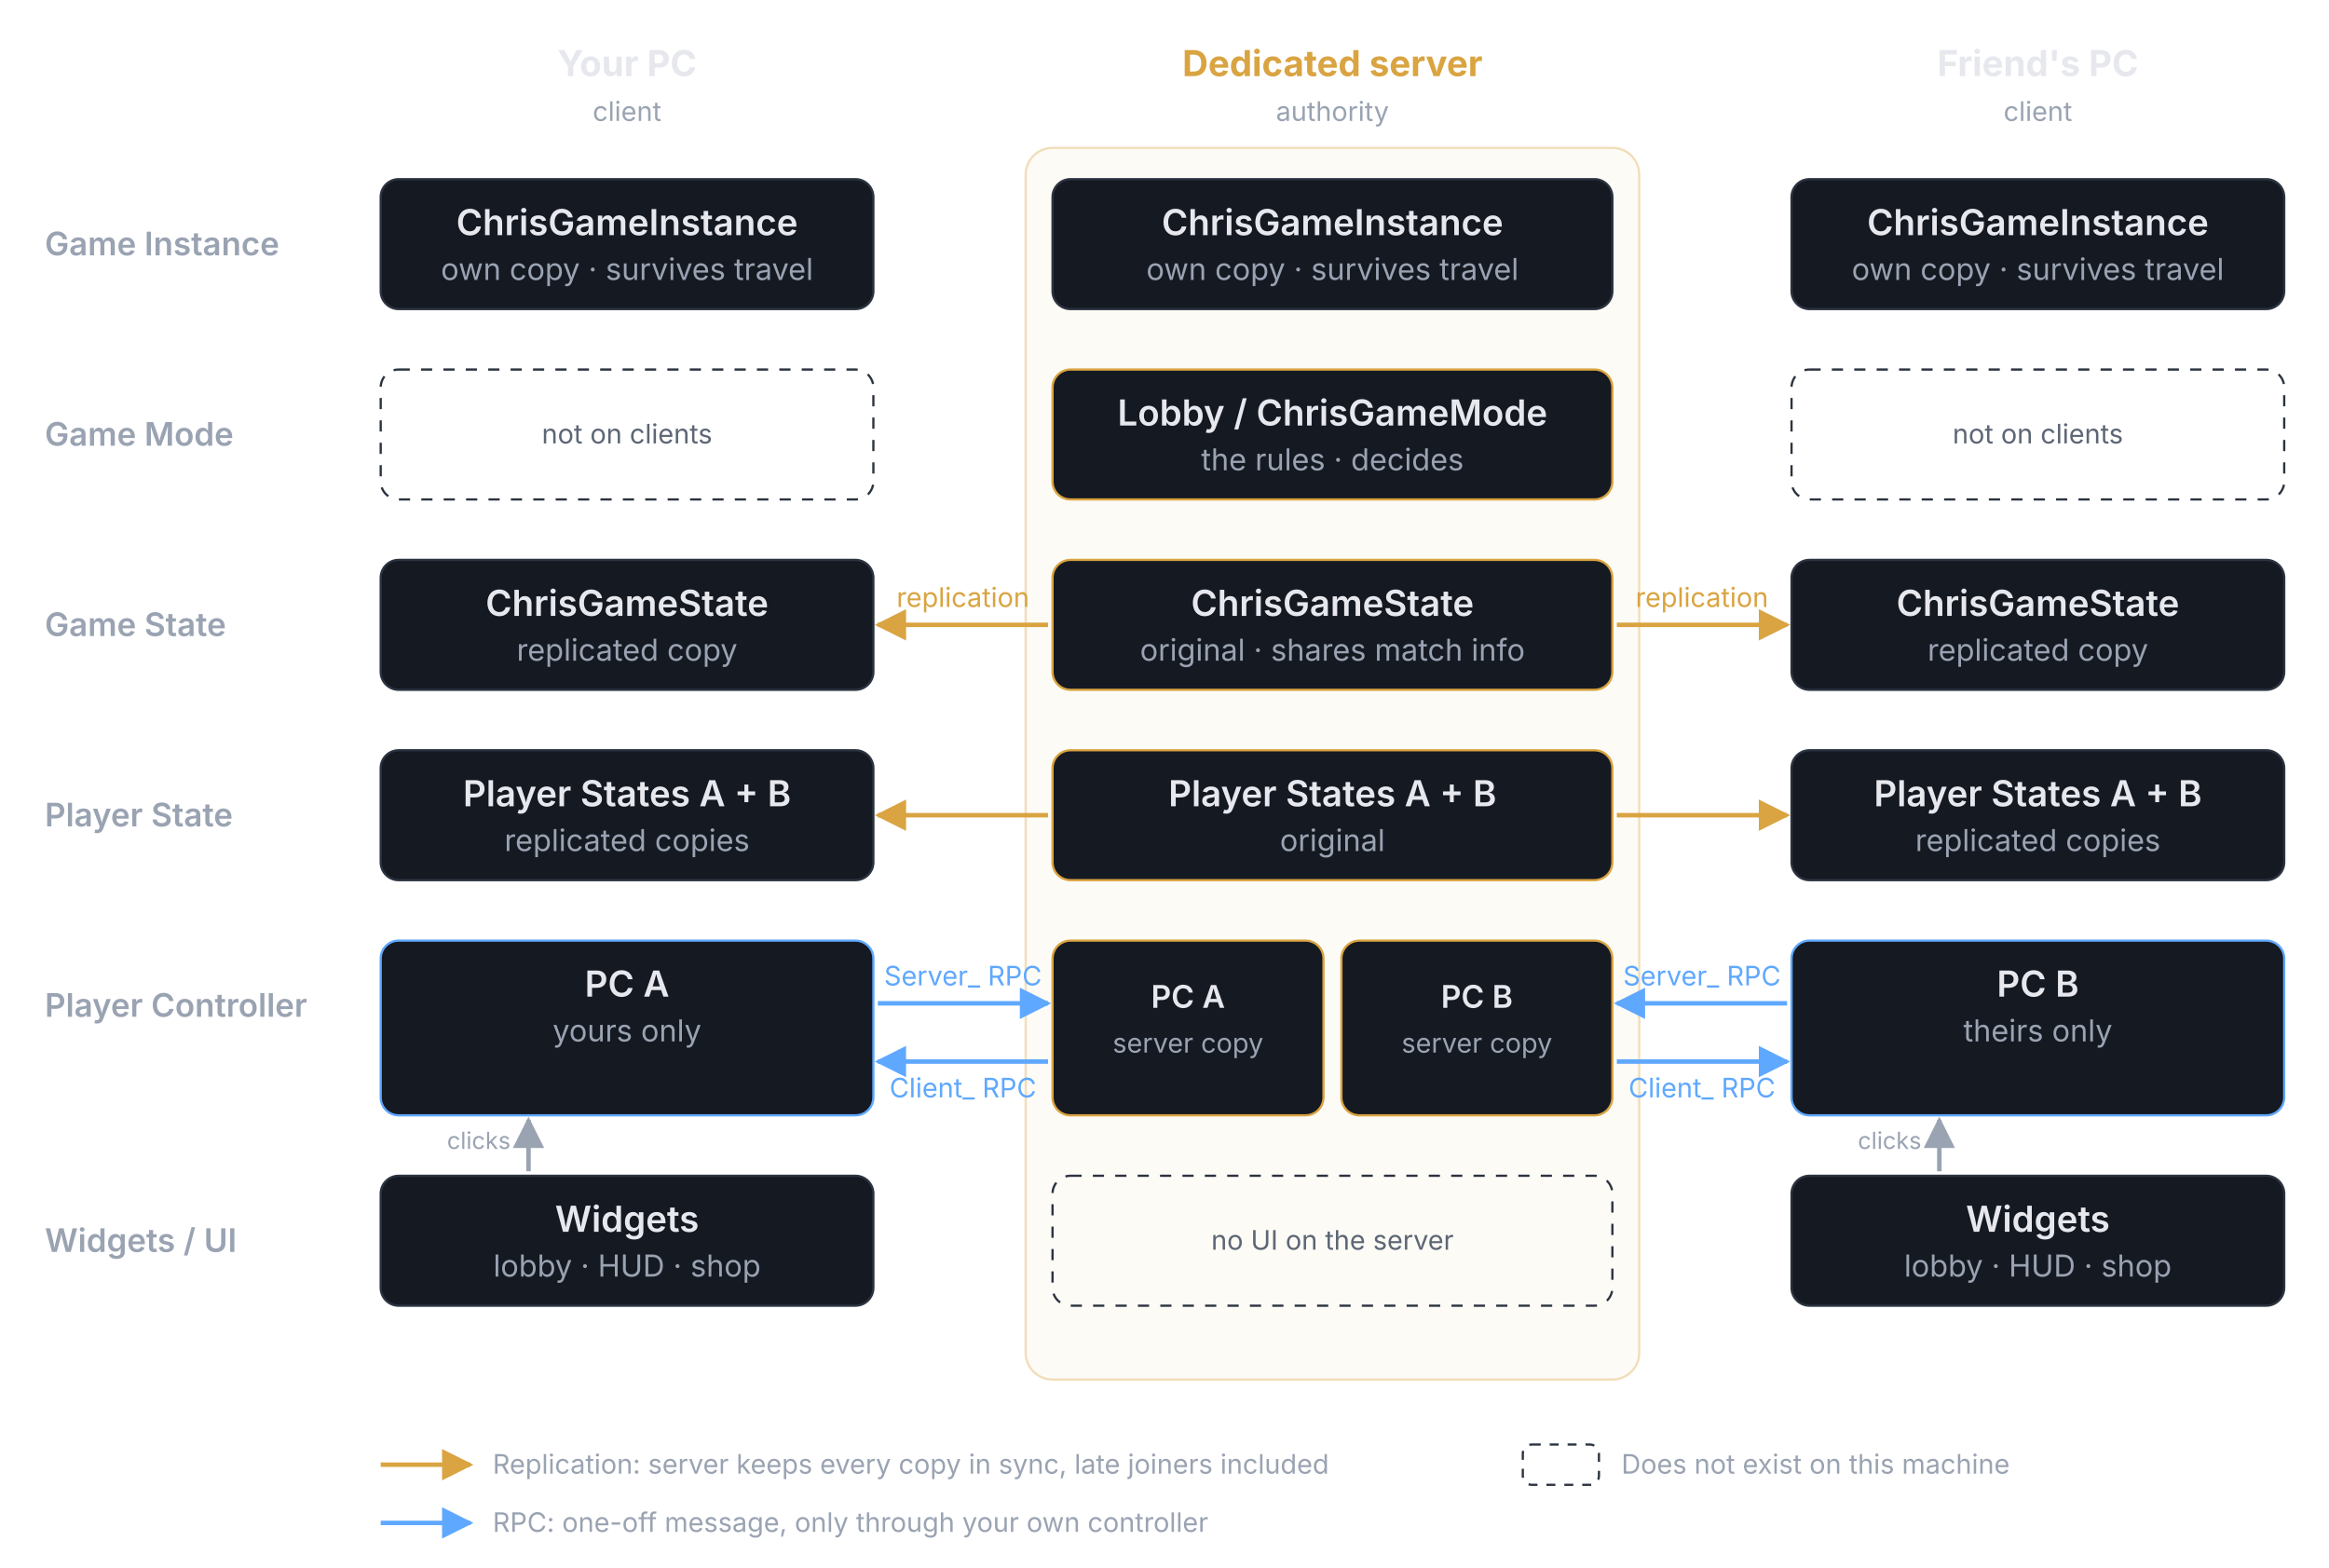
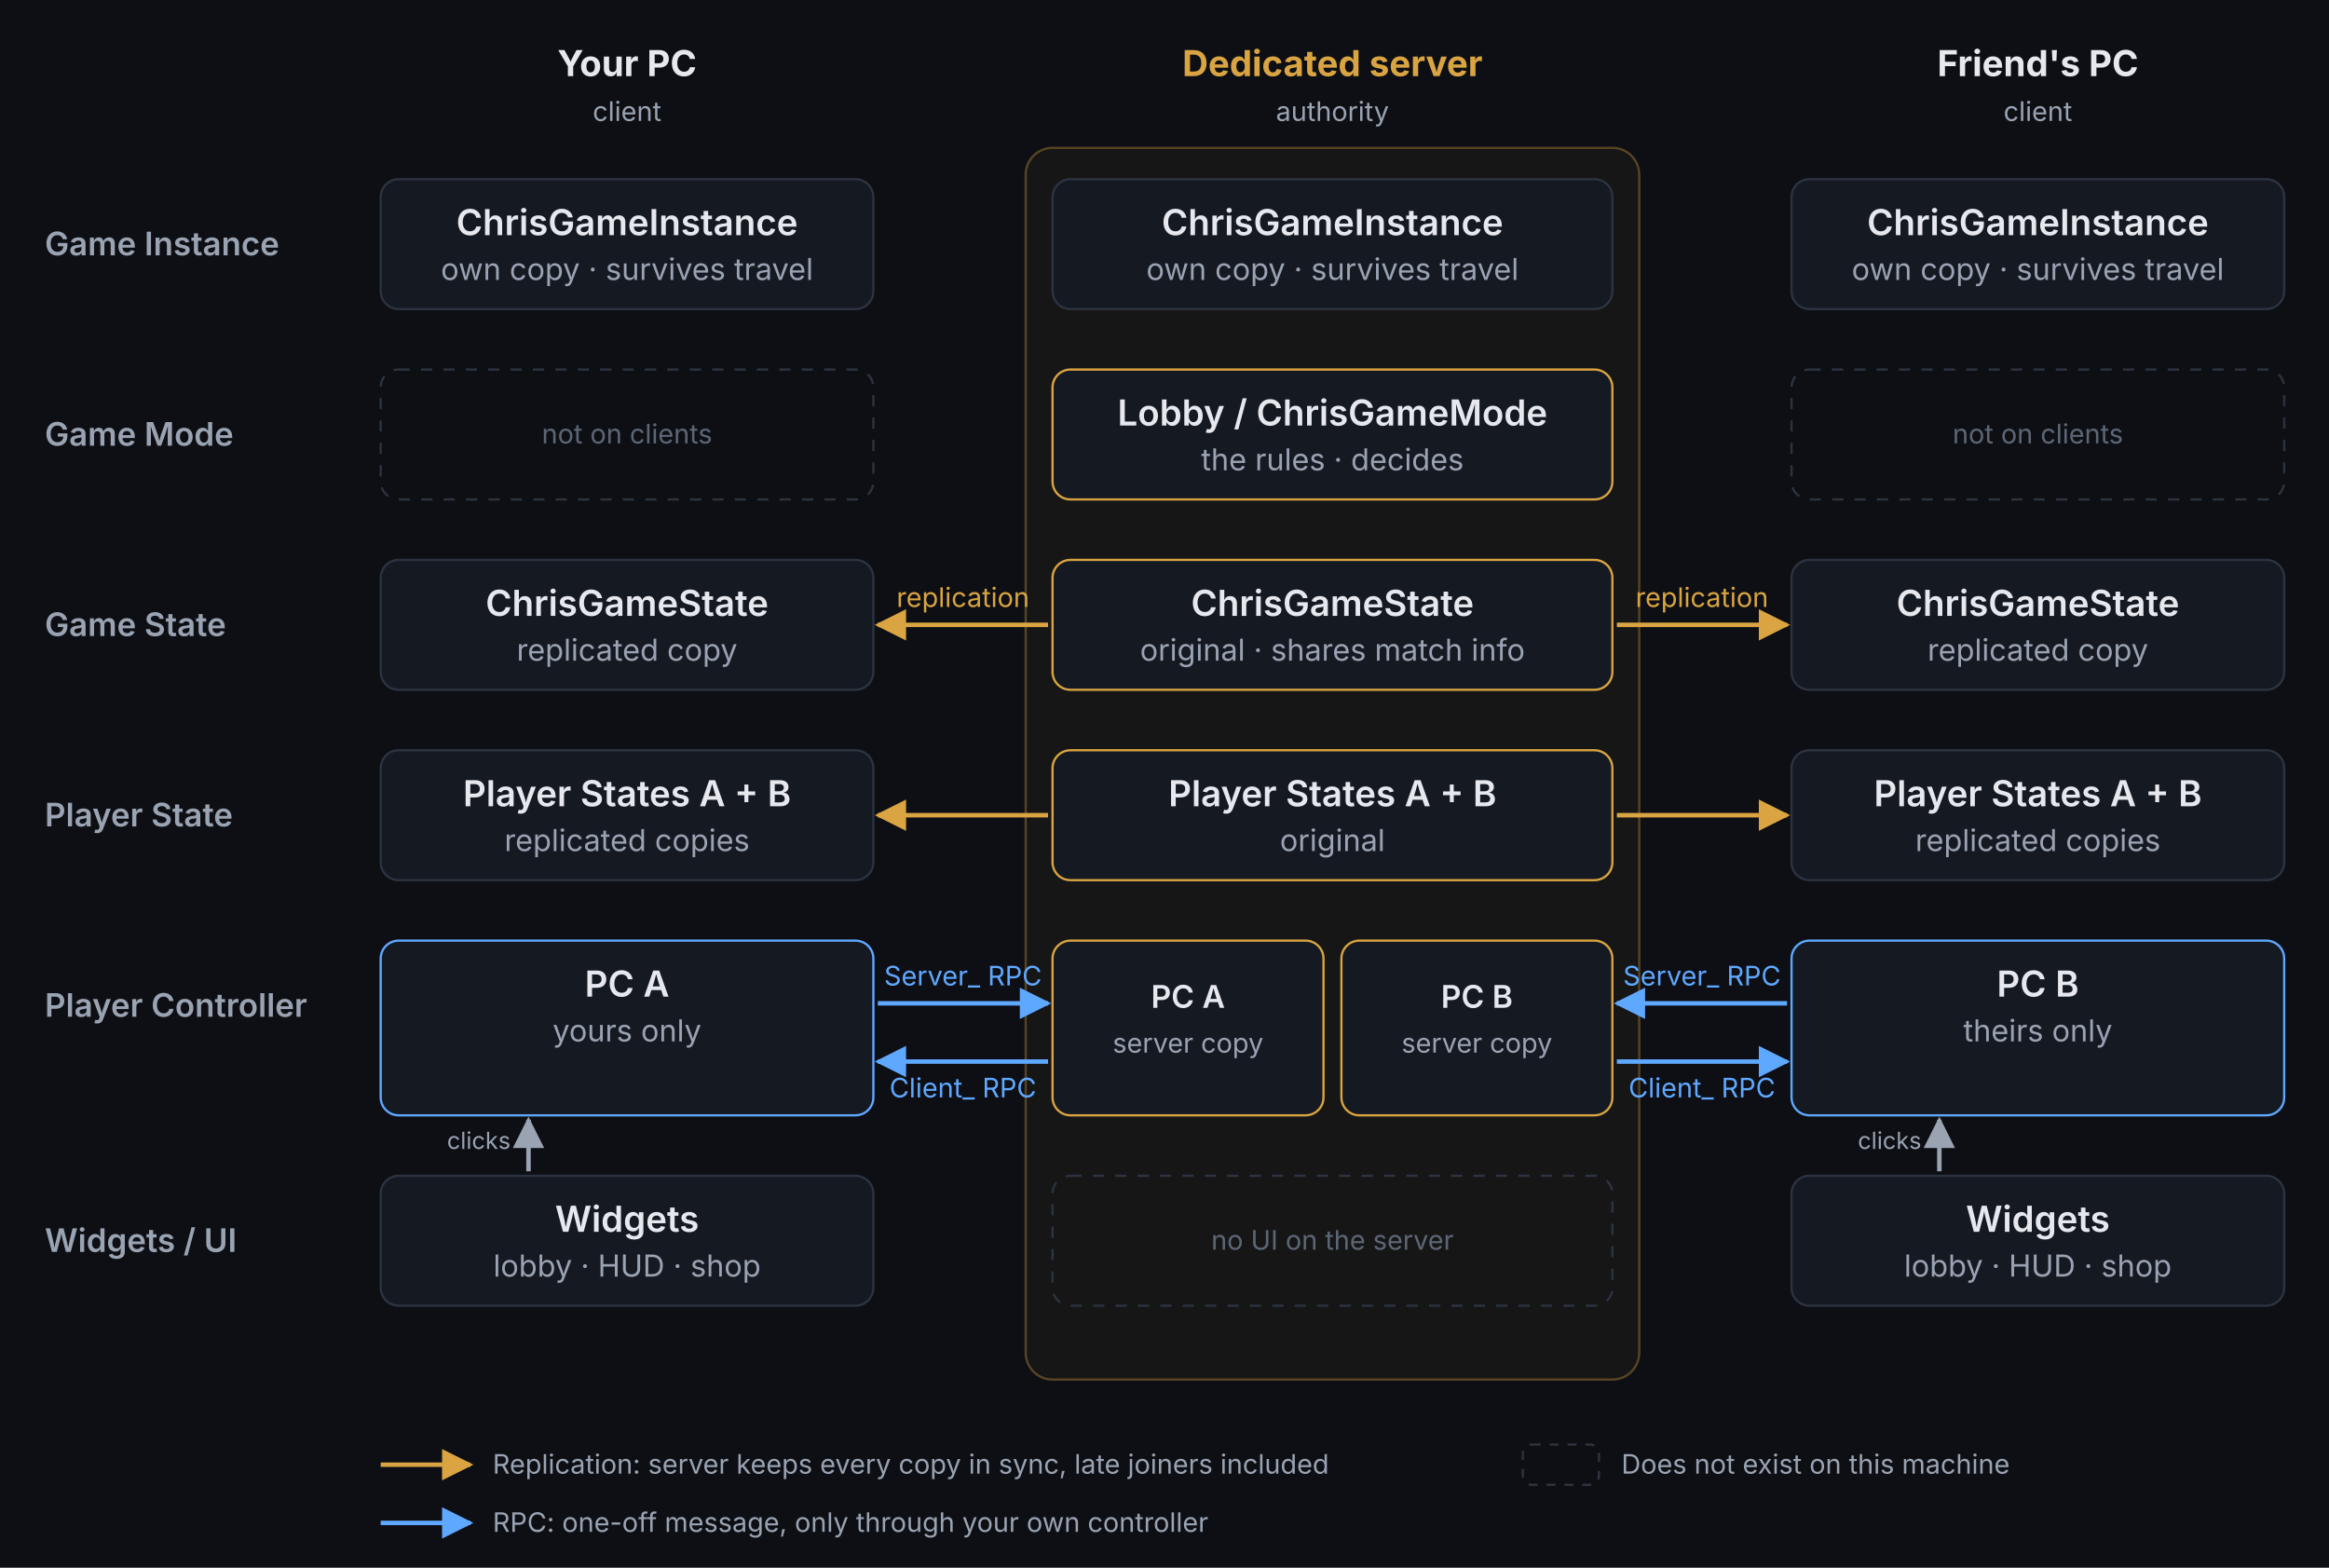
<svg xmlns="http://www.w3.org/2000/svg" viewBox="0 0 1040 700" font-family="Inter, system-ui, Segoe UI, sans-serif" role="img" aria-label="Which gameplay framework classes exist on the server and on each client, and how they communicate">
  <defs>
    <marker id="hd9a441" viewBox="0 0 10 10" refX="9" refY="5" markerWidth="7" markerHeight="7" orient="auto-start-reverse">
      <path d="M0 0 L10 5 L0 10 z" fill="#d9a441" />
    </marker>
    <marker id="h5fa8ff" viewBox="0 0 10 10" refX="9" refY="5" markerWidth="7" markerHeight="7" orient="auto-start-reverse">
      <path d="M0 0 L10 5 L0 10 z" fill="#5fa8ff" />
    </marker>
    <marker id="h9aa3b2" viewBox="0 0 10 10" refX="9" refY="5" markerWidth="7" markerHeight="7" orient="auto-start-reverse">
      <path d="M0 0 L10 5 L0 10 z" fill="#9aa3b2" />
    </marker>
  </defs>
+   <rect width="100%" height="100%" fill="#0d0f14" />
  <text x="280.0" y="34" font-size="16" fill="#e6e8ee" font-weight="700" text-anchor="middle">Your PC</text>
  <text x="280.0" y="54" font-size="12" fill="#9aa3b2" font-weight="400" text-anchor="middle">client</text>
  <text x="595.0" y="34" font-size="16" fill="#d9a441" font-weight="700" text-anchor="middle">Dedicated server</text>
  <text x="595.0" y="54" font-size="12" fill="#9aa3b2" font-weight="400" text-anchor="middle">authority</text>
  <text x="910.0" y="34" font-size="16" fill="#e6e8ee" font-weight="700" text-anchor="middle">Friend's PC</text>
  <text x="910.0" y="54" font-size="12" fill="#9aa3b2" font-weight="400" text-anchor="middle">client</text>
  <rect x="458" y="66" width="274" height="550" rx="12" fill="rgba(217,164,65,0.05)" stroke="rgba(217,164,65,0.35)" />
  <text x="20" y="114.0" font-size="14.5" fill="#9aa3b2" font-weight="600" text-anchor="start">Game Instance</text>
  <text x="20" y="199.0" font-size="14.5" fill="#9aa3b2" font-weight="600" text-anchor="start">Game Mode</text>
  <text x="20" y="284.0" font-size="14.5" fill="#9aa3b2" font-weight="600" text-anchor="start">Game State</text>
  <text x="20" y="369.0" font-size="14.5" fill="#9aa3b2" font-weight="600" text-anchor="start">Player State</text>
  <text x="20" y="454.0" font-size="14.5" fill="#9aa3b2" font-weight="600" text-anchor="start">Player Controller</text>
  <text x="20" y="559.0" font-size="14.5" fill="#9aa3b2" font-weight="600" text-anchor="start">Widgets / UI</text>
  <rect x="170" y="80" width="220" height="58" rx="8" fill="#151922" stroke="#2c3340" />
  <text x="280.0" y="105" font-size="16" fill="#e6e8ee" font-weight="600" text-anchor="middle">ChrisGameInstance</text>
  <text x="280.0" y="125" font-size="13.5" fill="#9aa3b2" font-weight="400" text-anchor="middle">own copy · survives travel</text>
  <rect x="470" y="80" width="250" height="58" rx="8" fill="#151922" stroke="#2c3340" />
  <text x="595.0" y="105" font-size="16" fill="#e6e8ee" font-weight="600" text-anchor="middle">ChrisGameInstance</text>
  <text x="595.0" y="125" font-size="13.5" fill="#9aa3b2" font-weight="400" text-anchor="middle">own copy · survives travel</text>
  <rect x="800" y="80" width="220" height="58" rx="8" fill="#151922" stroke="#2c3340" />
  <text x="910.0" y="105" font-size="16" fill="#e6e8ee" font-weight="600" text-anchor="middle">ChrisGameInstance</text>
  <text x="910.0" y="125" font-size="13.5" fill="#9aa3b2" font-weight="400" text-anchor="middle">own copy · survives travel</text>
  <rect x="170" y="165" width="220" height="58" rx="8" fill="none" stroke="#2c3340" stroke-dasharray="5 5" />
  <text x="280.0" y="198.0" font-size="12" fill="#5d6675" font-weight="400" text-anchor="middle">not on clients</text>
  <rect x="800" y="165" width="220" height="58" rx="8" fill="none" stroke="#2c3340" stroke-dasharray="5 5" />
  <text x="910.0" y="198.0" font-size="12" fill="#5d6675" font-weight="400" text-anchor="middle">not on clients</text>
  <rect x="470" y="165" width="250" height="58" rx="8" fill="#151922" stroke="#d9a441" />
  <text x="595.0" y="190" font-size="16" fill="#e6e8ee" font-weight="600" text-anchor="middle">Lobby / ChrisGameMode</text>
  <text x="595.0" y="210" font-size="13.5" fill="#9aa3b2" font-weight="400" text-anchor="middle">the rules · decides</text>
  <rect x="470" y="250" width="250" height="58" rx="8" fill="#151922" stroke="#d9a441" />
  <text x="595.0" y="275" font-size="16" fill="#e6e8ee" font-weight="600" text-anchor="middle">ChrisGameState</text>
  <text x="595.0" y="295" font-size="13.5" fill="#9aa3b2" font-weight="400" text-anchor="middle">original · shares match info</text>
  <rect x="170" y="250" width="220" height="58" rx="8" fill="#151922" stroke="#2c3340" />
  <text x="280.0" y="275" font-size="16" fill="#e6e8ee" font-weight="600" text-anchor="middle">ChrisGameState</text>
  <text x="280.0" y="295" font-size="13.5" fill="#9aa3b2" font-weight="400" text-anchor="middle">replicated copy</text>
  <rect x="800" y="250" width="220" height="58" rx="8" fill="#151922" stroke="#2c3340" />
  <text x="910.0" y="275" font-size="16" fill="#e6e8ee" font-weight="600" text-anchor="middle">ChrisGameState</text>
  <text x="910.0" y="295" font-size="13.5" fill="#9aa3b2" font-weight="400" text-anchor="middle">replicated copy</text>
  <line x1="468" y1="279" x2="392" y2="279" stroke="#d9a441" stroke-width="2" marker-end="url(#hd9a441)" />
  <text x="430.0" y="271" font-size="12" fill="#d9a441" font-weight="400" text-anchor="middle">replication</text>
  <line x1="722" y1="279" x2="798" y2="279" stroke="#d9a441" stroke-width="2" marker-end="url(#hd9a441)" />
  <text x="760.0" y="271" font-size="12" fill="#d9a441" font-weight="400" text-anchor="middle">replication</text>
  <rect x="470" y="335" width="250" height="58" rx="8" fill="#151922" stroke="#d9a441" />
  <text x="595.0" y="360" font-size="16" fill="#e6e8ee" font-weight="600" text-anchor="middle">Player States A + B</text>
  <text x="595.0" y="380" font-size="13.5" fill="#9aa3b2" font-weight="400" text-anchor="middle">original</text>
  <rect x="170" y="335" width="220" height="58" rx="8" fill="#151922" stroke="#2c3340" />
  <text x="280.0" y="360" font-size="16" fill="#e6e8ee" font-weight="600" text-anchor="middle">Player States A + B</text>
  <text x="280.0" y="380" font-size="13.5" fill="#9aa3b2" font-weight="400" text-anchor="middle">replicated copies</text>
  <rect x="800" y="335" width="220" height="58" rx="8" fill="#151922" stroke="#2c3340" />
  <text x="910.0" y="360" font-size="16" fill="#e6e8ee" font-weight="600" text-anchor="middle">Player States A + B</text>
  <text x="910.0" y="380" font-size="13.5" fill="#9aa3b2" font-weight="400" text-anchor="middle">replicated copies</text>
  <line x1="468" y1="364" x2="392" y2="364" stroke="#d9a441" stroke-width="2" marker-end="url(#hd9a441)" />
  <line x1="722" y1="364" x2="798" y2="364" stroke="#d9a441" stroke-width="2" marker-end="url(#hd9a441)" />
  <rect x="470.0" y="420" width="121.0" height="78" rx="8" fill="#151922" stroke="#d9a441" />
  <text x="530.5" y="450" font-size="14" fill="#e6e8ee" font-weight="600" text-anchor="middle">PC A</text>
  <text x="530.5" y="470" font-size="12" fill="#9aa3b2" font-weight="400" text-anchor="middle">server copy</text>
  <rect x="599.0" y="420" width="121.0" height="78" rx="8" fill="#151922" stroke="#d9a441" />
  <text x="659.5" y="450" font-size="14" fill="#e6e8ee" font-weight="600" text-anchor="middle">PC B</text>
  <text x="659.5" y="470" font-size="12" fill="#9aa3b2" font-weight="400" text-anchor="middle">server copy</text>
  <rect x="170" y="420" width="220" height="78" rx="8" fill="#151922" stroke="#5fa8ff" />
  <text x="280.0" y="445" font-size="16" fill="#e6e8ee" font-weight="600" text-anchor="middle">PC A</text>
  <text x="280.0" y="465" font-size="13.5" fill="#9aa3b2" font-weight="400" text-anchor="middle">yours only</text>
  <rect x="800" y="420" width="220" height="78" rx="8" fill="#151922" stroke="#5fa8ff" />
  <text x="910.0" y="445" font-size="16" fill="#e6e8ee" font-weight="600" text-anchor="middle">PC B</text>
  <text x="910.0" y="465" font-size="13.5" fill="#9aa3b2" font-weight="400" text-anchor="middle">theirs only</text>
  <line x1="392" y1="448" x2="468" y2="448" stroke="#5fa8ff" stroke-width="2" marker-end="url(#h5fa8ff)" />
  <text x="430.0" y="440" font-size="12" fill="#5fa8ff" font-weight="400" text-anchor="middle">Server_ RPC</text>
  <line x1="468" y1="474" x2="392" y2="474" stroke="#5fa8ff" stroke-width="2" marker-end="url(#h5fa8ff)" />
  <text x="430.0" y="490" font-size="12" fill="#5fa8ff" font-weight="400" text-anchor="middle">Client_ RPC</text>
  <line x1="798" y1="448" x2="722" y2="448" stroke="#5fa8ff" stroke-width="2" marker-end="url(#h5fa8ff)" />
  <text x="760.0" y="440" font-size="12" fill="#5fa8ff" font-weight="400" text-anchor="middle">Server_ RPC</text>
  <line x1="722" y1="474" x2="798" y2="474" stroke="#5fa8ff" stroke-width="2" marker-end="url(#h5fa8ff)" />
  <text x="760.0" y="490" font-size="12" fill="#5fa8ff" font-weight="400" text-anchor="middle">Client_ RPC</text>
  <rect x="470" y="525" width="250" height="58" rx="8" fill="none" stroke="#2c3340" stroke-dasharray="5 5" />
  <text x="595.0" y="558.0" font-size="12" fill="#5d6675" font-weight="400" text-anchor="middle">no UI on the server</text>
  <rect x="170" y="525" width="220" height="58" rx="8" fill="#151922" stroke="#2c3340" />
  <text x="280.0" y="550" font-size="16" fill="#e6e8ee" font-weight="600" text-anchor="middle">Widgets</text>
  <text x="280.0" y="570" font-size="13.5" fill="#9aa3b2" font-weight="400" text-anchor="middle">lobby · HUD · shop</text>
  <rect x="800" y="525" width="220" height="58" rx="8" fill="#151922" stroke="#2c3340" />
  <text x="910.0" y="550" font-size="16" fill="#e6e8ee" font-weight="600" text-anchor="middle">Widgets</text>
  <text x="910.0" y="570" font-size="13.5" fill="#9aa3b2" font-weight="400" text-anchor="middle">lobby · HUD · shop</text>
  <line x1="236.0" y1="523" x2="236.0" y2="500" stroke="#9aa3b2" stroke-width="2" marker-end="url(#h9aa3b2)" />
  <text x="228.0" y="513" font-size="10.5" fill="#9aa3b2" font-weight="400" text-anchor="end">clicks</text>
  <line x1="866.0" y1="523" x2="866.0" y2="500" stroke="#9aa3b2" stroke-width="2" marker-end="url(#h9aa3b2)" />
  <text x="858.0" y="513" font-size="10.5" fill="#9aa3b2" font-weight="400" text-anchor="end">clicks</text>
  <line x1="170" y1="654" x2="210" y2="654" stroke="#d9a441" stroke-width="2" marker-end="url(#hd9a441)" />
  <text x="220" y="658" font-size="12" fill="#9aa3b2" font-weight="400" text-anchor="start">Replication: server keeps every copy in sync, late joiners included</text>
  <line x1="170" y1="680" x2="210" y2="680" stroke="#5fa8ff" stroke-width="2" marker-end="url(#h5fa8ff)" />
  <text x="220" y="684" font-size="12" fill="#9aa3b2" font-weight="400" text-anchor="start">RPC: one-off message, only through your own controller</text>
  <rect x="680" y="645" width="34" height="18" rx="4" fill="none" stroke="#2c3340" stroke-dasharray="4 4" />
  <text x="724" y="658" font-size="12" fill="#9aa3b2" font-weight="400" text-anchor="start">Does not exist on this machine</text>
</svg>
